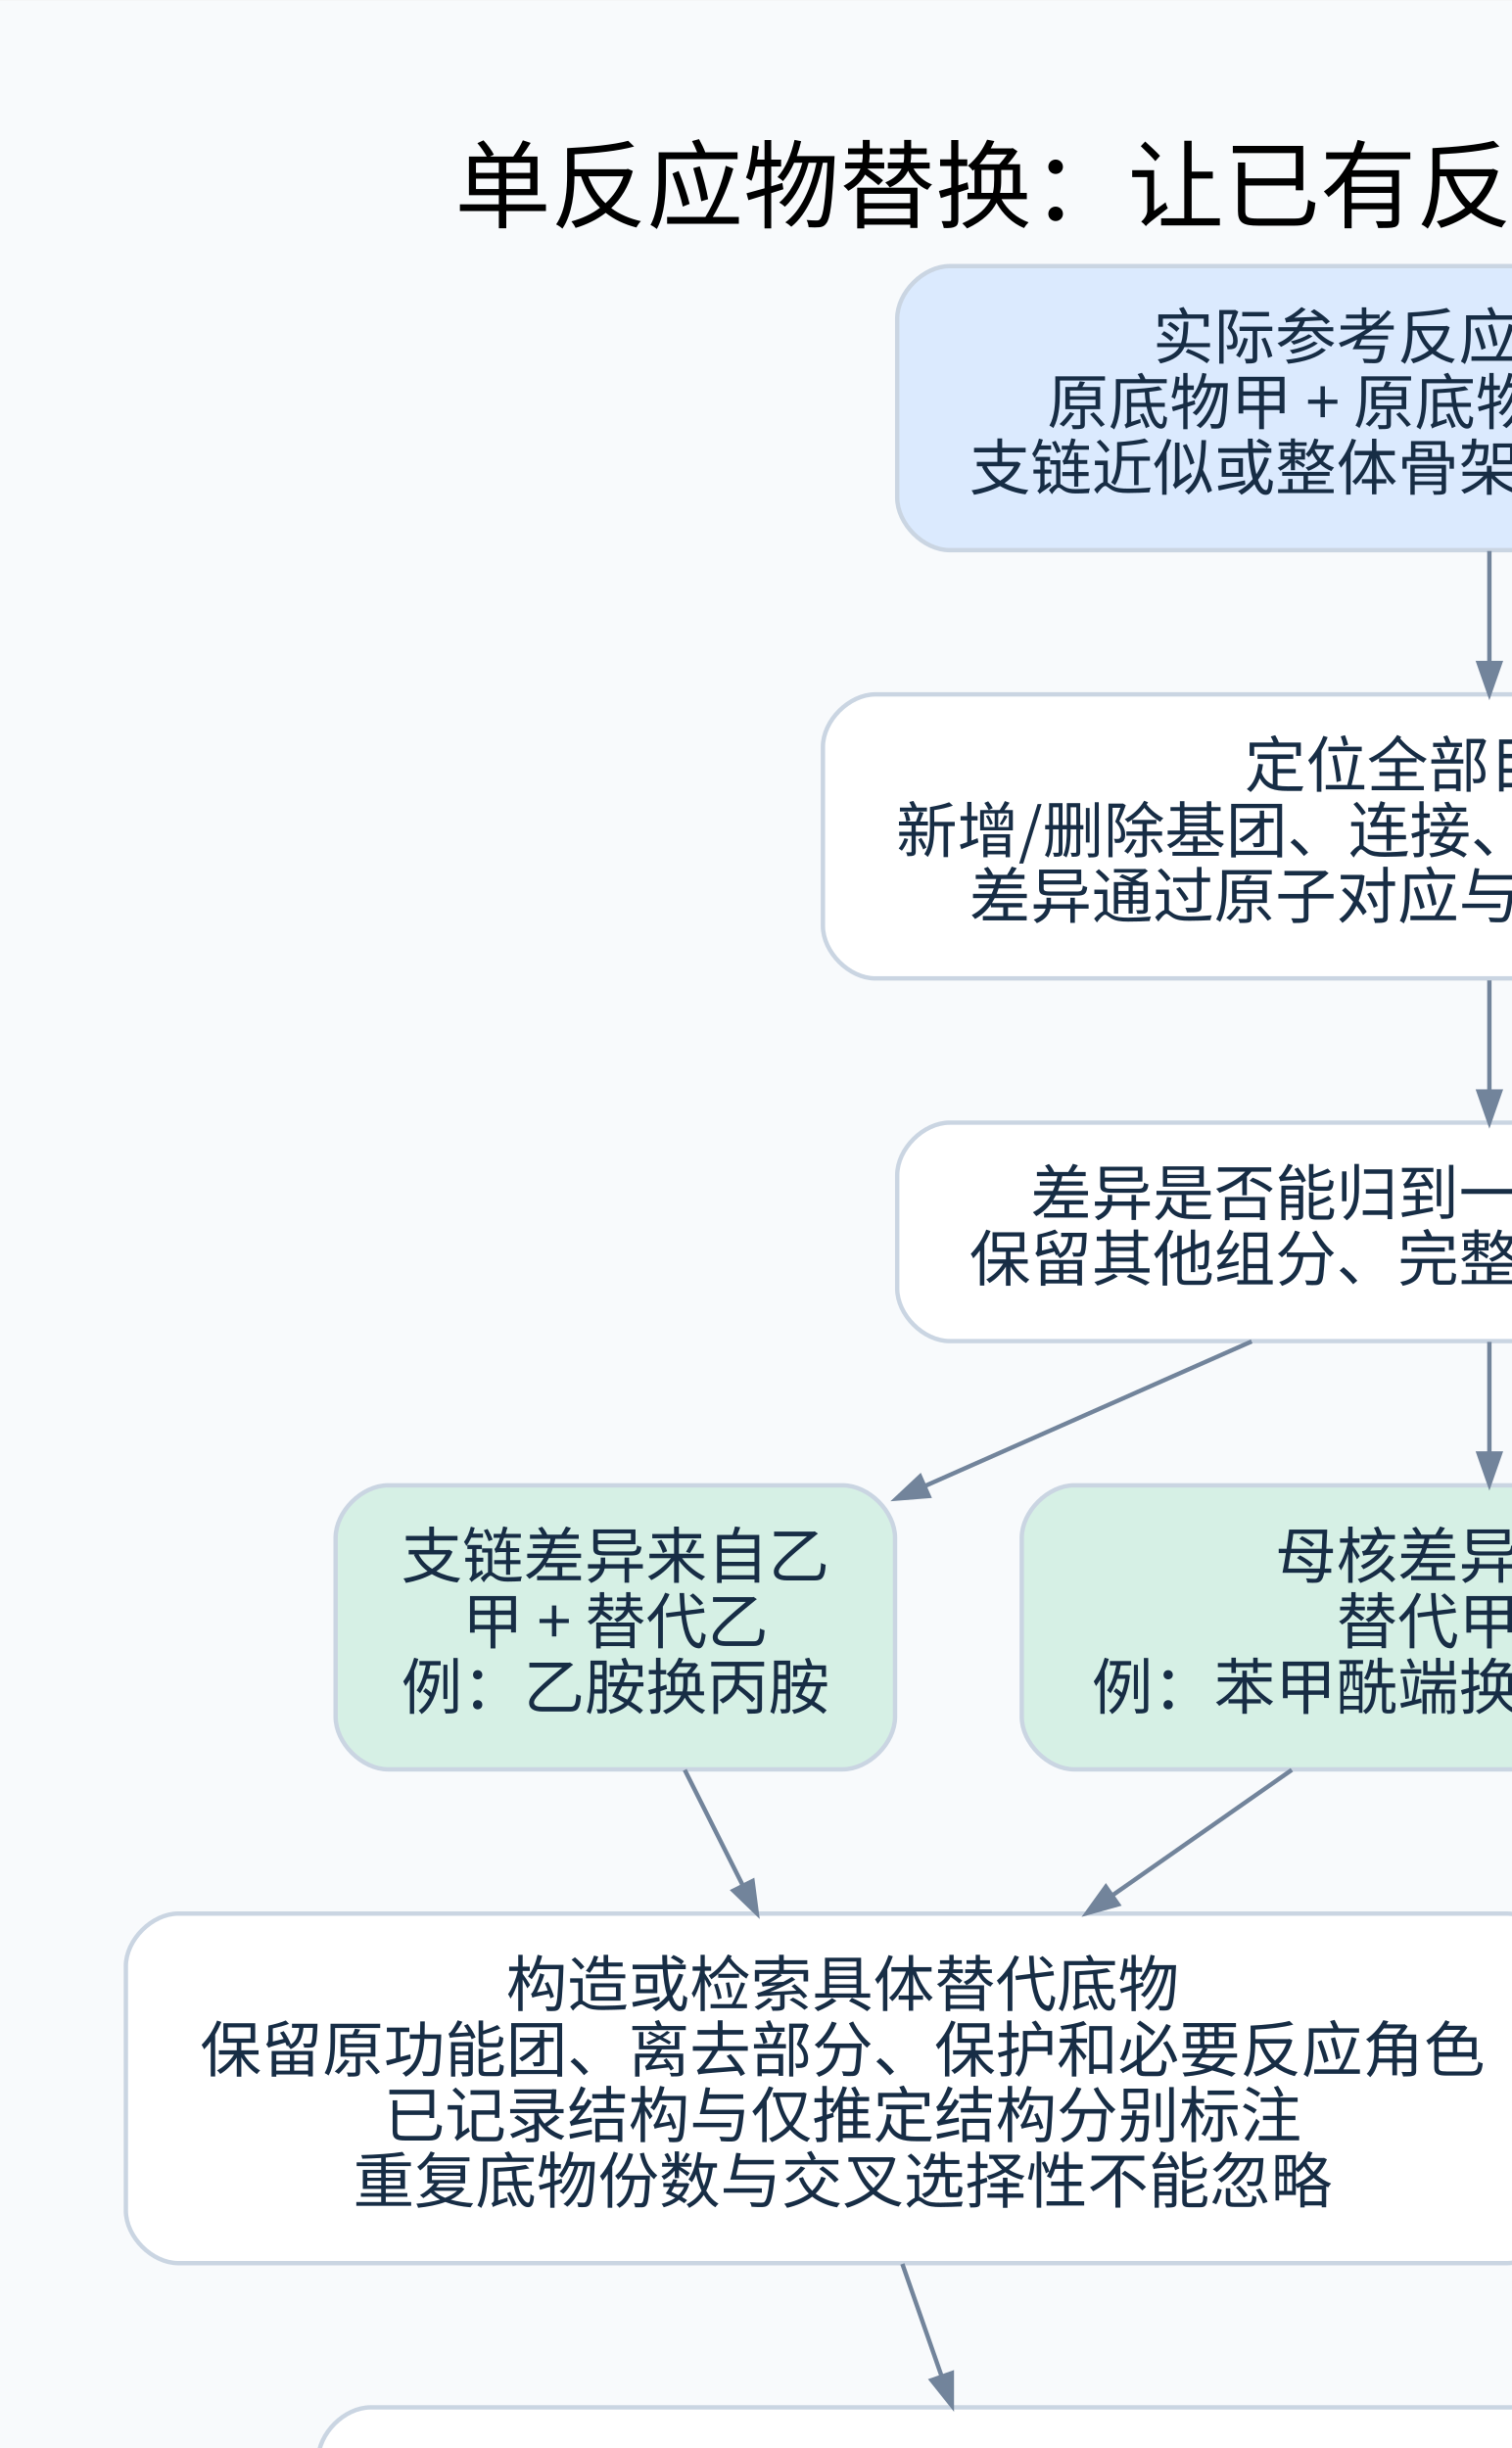
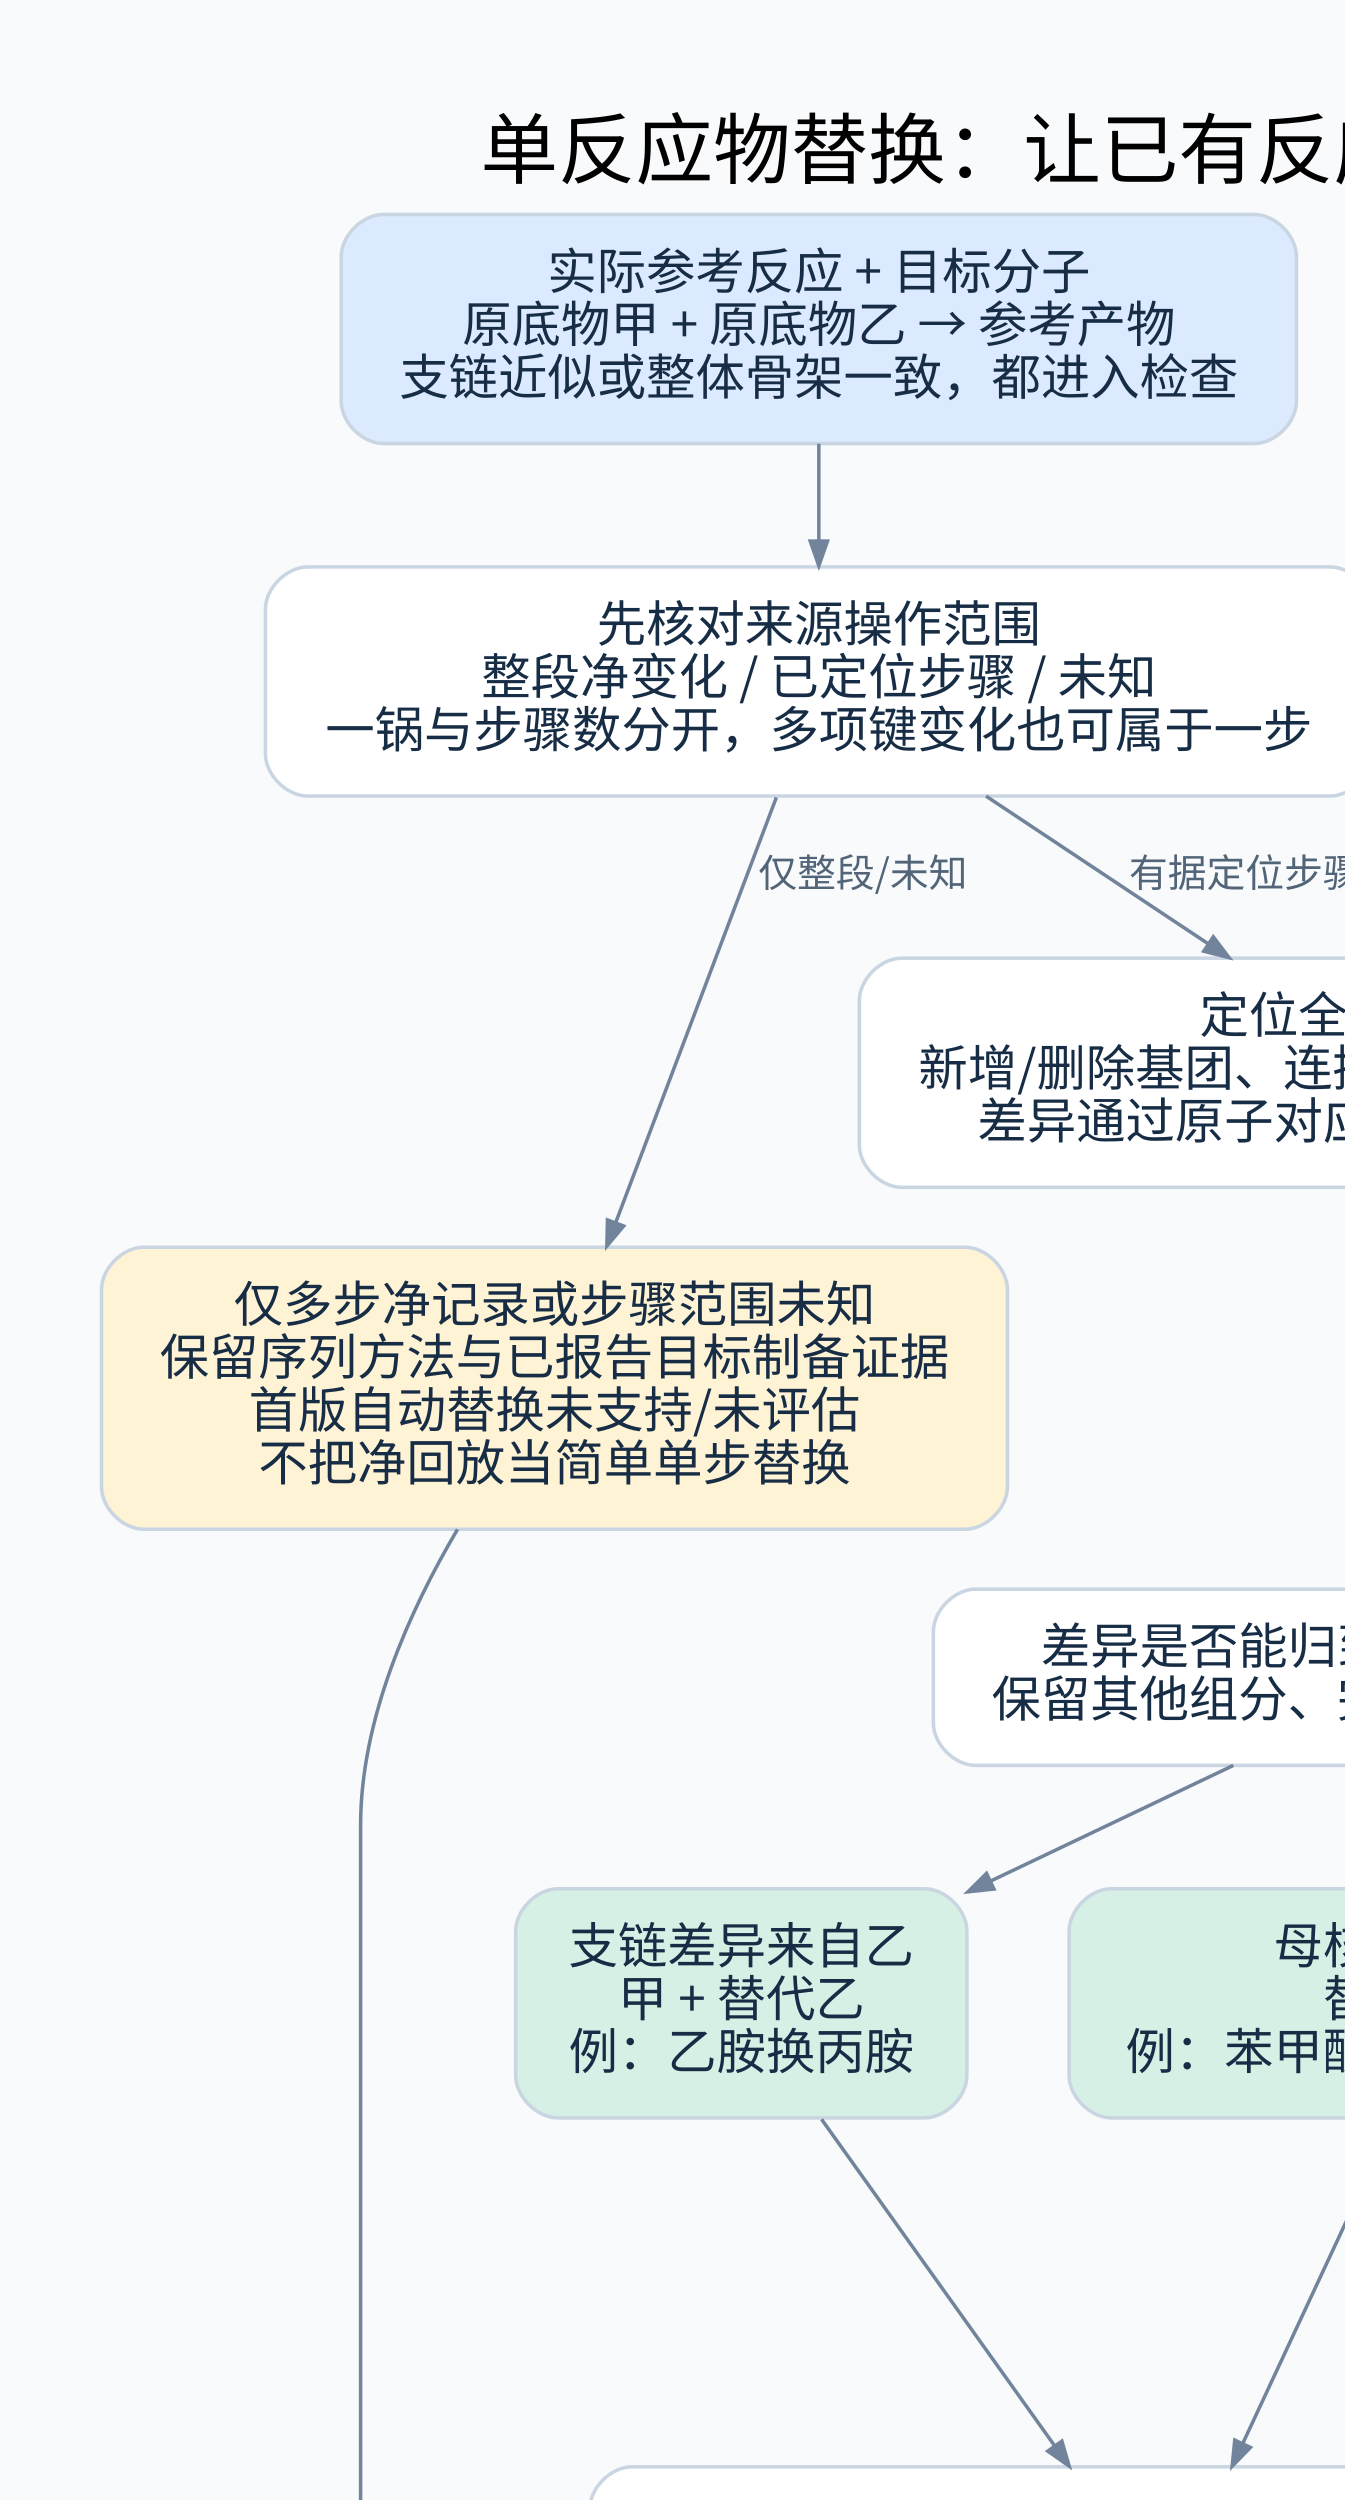
- <svg xmlns="http://www.w3.org/2000/svg" width="1130pt" height="1830pt" viewBox="0.00 0.00 626.10 1013.60">
-   <g id="graph0" class="graph" transform="scale(1.81 1.81) rotate(0) translate(28.8 984.8)">
-     <polygon fill="#f8fafc" stroke="transparent" points="-28.8,28.8 -28.8,-984.8 597.3,-984.8 597.3,28.8 -28.8,28.8" />
-     <text text-anchor="middle" x="284.25" y="-934.4" font-family="Noto Sans CJK SC" font-size="22.00">单反应物替换：让已有反应更接近目标分子</text>
+ <svg xmlns="http://www.w3.org/2000/svg" width="1247pt" height="2318pt" viewBox="0.00 0.00 690.60 1283.60">
+   <g id="graph0" class="graph" transform="scale(1.81 1.81) rotate(0) translate(28.8 1254.8)">
+     <polygon fill="#f8fafc" stroke="transparent" points="-28.8,28.8 -28.8,-1254.8 661.8,-1254.8 661.8,28.8 -28.8,28.8" />
+     <text text-anchor="middle" x="316.5" y="-1204.4" font-family="Noto Sans CJK SC" font-size="22.00">单反应物替换：让已有反应更接近目标分子</text>
    <g id="node1" class="node">
-       <path fill="#dbeafe" stroke="#cad5e2" d="M435.5,-924C435.5,-924 188.5,-924 188.5,-924 182.5,-924 176.5,-918 176.5,-912 176.5,-912 176.5,-871 176.5,-871 176.5,-865 182.5,-859 188.5,-859 188.5,-859 435.5,-859 435.5,-859 441.5,-859 447.5,-865 447.5,-871 447.5,-871 447.5,-912 447.5,-912 447.5,-918 441.5,-924 435.5,-924" />
-       <text text-anchor="middle" x="312" y="-902.8" font-family="Noto Sans CJK SC" font-size="14.00" fill="#172d45">实际参考反应 + 目标分子</text>
-       <text text-anchor="middle" x="312" y="-887.8" font-family="Noto Sans CJK SC" font-size="14.00" fill="#172d45">原底物甲 + 原底物乙 → 参考产物</text>
-       <text text-anchor="middle" x="312" y="-872.8" font-family="Noto Sans CJK SC" font-size="14.00" fill="#172d45">支链近似或整体骨架一致，都进入检查</text>
+       <path fill="#dbeafe" stroke="#cad5e2" d="M327,-1194C327,-1194 80,-1194 80,-1194 74,-1194 68,-1188 68,-1182 68,-1182 68,-1141 68,-1141 68,-1135 74,-1129 80,-1129 80,-1129 327,-1129 327,-1129 333,-1129 339,-1135 339,-1141 339,-1141 339,-1182 339,-1182 339,-1188 333,-1194 327,-1194" />
+       <text text-anchor="middle" x="203.5" y="-1172.8" font-family="Noto Sans CJK SC" font-size="14.00" fill="#172d45">实际参考反应 + 目标分子</text>
+       <text text-anchor="middle" x="203.5" y="-1157.8" font-family="Noto Sans CJK SC" font-size="14.00" fill="#172d45">原底物甲 + 原底物乙 → 参考产物</text>
+       <text text-anchor="middle" x="203.5" y="-1142.8" font-family="Noto Sans CJK SC" font-size="14.00" fill="#172d45">支链近似或整体骨架一致，都进入检查</text>
    </g>
    <g id="node2" class="node">
-       <path fill="white" stroke="#cad5e2" d="M452.5,-826C452.5,-826 171.5,-826 171.5,-826 165.5,-826 159.5,-820 159.5,-814 159.5,-814 159.5,-773 159.5,-773 159.5,-767 165.5,-761 171.5,-761 171.5,-761 452.5,-761 452.5,-761 458.5,-761 464.5,-767 464.5,-773 464.5,-773 464.5,-814 464.5,-814 464.5,-820 458.5,-826 452.5,-826" />
-       <text text-anchor="middle" x="312" y="-804.8" font-family="Noto Sans CJK SC" font-size="14.00" fill="#172d45">定位全部目标差异</text>
-       <text text-anchor="middle" x="312" y="-789.8" font-family="Noto Sans CJK SC" font-size="14.00" fill="#172d45">新增/删除基团、连接、位置、立体与同位素</text>
-       <text text-anchor="middle" x="312" y="-774.8" font-family="Noto Sans CJK SC" font-size="14.00" fill="#172d45">差异通过原子对应与连接锚点追溯来源</text>
+       <path fill="white" stroke="#cad5e2" d="M348.5,-1094C348.5,-1094 58.5,-1094 58.5,-1094 52.5,-1094 46.5,-1088 46.5,-1082 46.5,-1082 46.5,-1041 46.5,-1041 46.5,-1035 52.5,-1029 58.5,-1029 58.5,-1029 348.5,-1029 348.5,-1029 354.5,-1029 360.5,-1035 360.5,-1041 360.5,-1041 360.5,-1082 360.5,-1082 360.5,-1088 354.5,-1094 348.5,-1094" />
+       <text text-anchor="middle" x="203.5" y="-1072.8" font-family="Noto Sans CJK SC" font-size="14.00" fill="#172d45">先核对来源操作范围</text>
+       <text text-anchor="middle" x="203.5" y="-1057.8" font-family="Noto Sans CJK SC" font-size="14.00" fill="#172d45">整段净变化 / 已定位步骤 / 未知</text>
+       <text text-anchor="middle" x="203.5" y="-1042.8" font-family="Noto Sans CJK SC" font-size="14.00" fill="#172d45">一锅与步骤数分开，多项键变化也可属于一步</text>
    </g>
    <g id="edge1" class="edge">
-       <path fill="none" stroke="#72849b" d="M312,-858.8C312,-850.61 312,-841.7 312,-833.19" />
-       <polygon fill="#72849b" stroke="#72849b" points="314.45,-833.17 312,-826.17 309.55,-833.17 314.45,-833.17" />
+       <path fill="none" stroke="#72849b" d="M203.5,-1128.95C203.5,-1120.21 203.5,-1110.62 203.5,-1101.5" />
+       <polygon fill="#72849b" stroke="#72849b" points="205.95,-1101.32 203.5,-1094.32 201.05,-1101.32 205.95,-1101.32" />
    </g>
    <g id="node3" class="node">
-       <path fill="white" stroke="#cad5e2" d="M435.5,-728C435.5,-728 188.5,-728 188.5,-728 182.5,-728 176.5,-722 176.5,-716 176.5,-716 176.5,-690 176.5,-690 176.5,-684 182.5,-678 188.5,-678 188.5,-678 435.5,-678 435.5,-678 441.5,-678 447.5,-684 447.5,-690 447.5,-690 447.5,-716 447.5,-716 447.5,-722 441.5,-728 435.5,-728" />
-       <text text-anchor="middle" x="312" y="-706.8" font-family="Noto Sans CJK SC" font-size="14.00" fill="#172d45">差异是否能归到一个反应物槽位？</text>
-       <text text-anchor="middle" x="312" y="-691.8" font-family="Noto Sans CJK SC" font-size="14.00" fill="#172d45">保留其他组分、完整反应端与实例关系</text>
+       <path fill="#fff3d6" stroke="#cad5e2" d="M245,-901C245,-901 12,-901 12,-901 6,-901 0,-895 0,-889 0,-889 0,-833 0,-833 0,-827 6,-821 12,-821 12,-821 245,-821 245,-821 251,-821 257,-827 257,-833 257,-833 257,-889 257,-889 257,-895 251,-901 245,-901" />
+       <text text-anchor="middle" x="128.5" y="-879.8" font-family="Noto Sans CJK SC" font-size="14.00" fill="#172d45">仅多步净记录或步骤范围未知</text>
+       <text text-anchor="middle" x="128.5" y="-864.8" font-family="Noto Sans CJK SC" font-size="14.00" fill="#172d45">保留序列方法与已报告目标制备证据</text>
+       <text text-anchor="middle" x="128.5" y="-849.8" font-family="Noto Sans CJK SC" font-size="14.00" fill="#172d45">首版自动替换未支持/未评估</text>
+       <text text-anchor="middle" x="128.5" y="-834.8" font-family="Noto Sans CJK SC" font-size="14.00" fill="#172d45">不把净回放当简单单步替换</text>
+     </g>
+     <g id="edge3" class="edge">
+       <path fill="none" stroke="#72849b" d="M191.45,-1028.61C179.13,-996.01 159.88,-945.04 145.9,-908.06" />
+       <polygon fill="#72849b" stroke="#72849b" points="148.13,-907.01 143.36,-901.33 143.54,-908.74 148.13,-907.01" />
+       <text text-anchor="middle" x="216" y="-1003.2" font-family="Noto Sans CJK SC" font-size="11.00" fill="#526477">仅整段/未知</text>
+     </g>
+     <g id="node4" class="node">
+       <path fill="white" stroke="#cad5e2" d="M508,-983C508,-983 227,-983 227,-983 221,-983 215,-977 215,-971 215,-971 215,-930 215,-930 215,-924 221,-918 227,-918 227,-918 508,-918 508,-918 514,-918 520,-924 520,-930 520,-930 520,-971 520,-971 520,-977 514,-983 508,-983" />
+       <text text-anchor="middle" x="367.5" y="-961.8" font-family="Noto Sans CJK SC" font-size="14.00" fill="#172d45">定位全部目标差异</text>
+       <text text-anchor="middle" x="367.5" y="-946.8" font-family="Noto Sans CJK SC" font-size="14.00" fill="#172d45">新增/删除基团、连接、位置、立体与同位素</text>
+       <text text-anchor="middle" x="367.5" y="-931.8" font-family="Noto Sans CJK SC" font-size="14.00" fill="#172d45">差异通过原子对应与连接锚点追溯来源</text>
    </g>
    <g id="edge2" class="edge">
-       <path fill="none" stroke="#72849b" d="M312,-760.55C312,-752.36 312,-743.56 312,-735.4" />
-       <polygon fill="#72849b" stroke="#72849b" points="314.45,-735.12 312,-728.12 309.55,-735.12 314.45,-735.12" />
+       <path fill="none" stroke="#72849b" d="M250.94,-1028.97C270.65,-1015.87 293.63,-1000.59 313.95,-987.09" />
+       <polygon fill="#72849b" stroke="#72849b" points="315.41,-989.06 319.89,-983.15 312.7,-984.98 315.41,-989.06" />
+       <text text-anchor="middle" x="324.5" y="-1003.2" font-family="Noto Sans CJK SC" font-size="11.00" fill="#526477">有据定位步骤</text>
    </g>
-     <g id="node4" class="node">
-       <path fill="#d6f0e5" stroke="#cad5e2" d="M164,-645C164,-645 60,-645 60,-645 54,-645 48,-639 48,-633 48,-633 48,-592 48,-592 48,-586 54,-580 60,-580 60,-580 164,-580 164,-580 170,-580 176,-586 176,-592 176,-592 176,-633 176,-633 176,-639 170,-645 164,-645" />
-       <text text-anchor="middle" x="112" y="-623.8" font-family="Noto Sans CJK SC" font-size="14.00" fill="#172d45">支链差异来自乙</text>
-       <text text-anchor="middle" x="112" y="-608.8" font-family="Noto Sans CJK SC" font-size="14.00" fill="#172d45">甲 + 替代乙</text>
-       <text text-anchor="middle" x="112" y="-593.8" font-family="Noto Sans CJK SC" font-size="14.00" fill="#172d45">例：乙胺换丙胺</text>
+     <g id="node12" class="node">
+       <path fill="#dbeafe" stroke="#cad5e2" d="M461.5,-180C461.5,-180 143.5,-180 143.5,-180 137.5,-180 131.5,-174 131.5,-168 131.5,-168 131.5,-112 131.5,-112 131.5,-106 137.5,-100 143.5,-100 143.5,-100 461.5,-100 461.5,-100 467.5,-100 473.5,-106 473.5,-112 473.5,-112 473.5,-168 473.5,-168 473.5,-174 467.5,-180 461.5,-180" />
+       <text text-anchor="middle" x="302.5" y="-158.8" font-family="Noto Sans CJK SC" font-size="14.00" fill="#172d45">给模型的参考与建议</text>
+       <text text-anchor="middle" x="302.5" y="-143.8" font-family="Noto Sans CJK SC" font-size="14.00" fill="#172d45">哪个原反应？换谁？换成什么？其他组分是什么？</text>
+       <text text-anchor="middle" x="302.5" y="-128.8" font-family="Noto Sans CJK SC" font-size="14.00" fill="#172d45">哪些目标差异解决了，完整目标是否可对应？</text>
+       <text text-anchor="middle" x="302.5" y="-113.8" font-family="Noto Sans CJK SC" font-size="14.00" fill="#172d45">替代底物与条件还有哪些证据缺口？</text>
    </g>
-     <g id="edge3" class="edge">
-       <path fill="none" stroke="#72849b" d="M257.61,-677.93C234.57,-667.74 207.42,-655.72 182.84,-644.85" />
-       <polygon fill="#72849b" stroke="#72849b" points="183.71,-642.55 176.32,-641.96 181.73,-647.03 183.71,-642.55" />
+     <g id="edge14" class="edge">
+       <path fill="none" stroke="#72849b" d="M101,-820.96C87.25,-797.69 73.5,-766.94 73.5,-737 73.5,-737 73.5,-737 73.5,-254 73.5,-219.23 94.99,-195.16 124.8,-178.5" />
+       <polygon fill="#72849b" stroke="#72849b" points="126.25,-180.5 131.29,-175.05 123.96,-176.17 126.25,-180.5" />
    </g>
    <g id="node5" class="node">
-       <path fill="#d6f0e5" stroke="#cad5e2" d="M407,-645C407,-645 217,-645 217,-645 211,-645 205,-639 205,-633 205,-633 205,-592 205,-592 205,-586 211,-580 217,-580 217,-580 407,-580 407,-580 413,-580 419,-586 419,-592 419,-592 419,-633 419,-633 419,-639 413,-645 407,-645" />
-       <text text-anchor="middle" x="312" y="-623.8" font-family="Noto Sans CJK SC" font-size="14.00" fill="#172d45">母核差异来自甲</text>
-       <text text-anchor="middle" x="312" y="-608.8" font-family="Noto Sans CJK SC" font-size="14.00" fill="#172d45">替代甲 + 乙</text>
-       <text text-anchor="middle" x="312" y="-593.8" font-family="Noto Sans CJK SC" font-size="14.00" fill="#172d45">例：苯甲酰端换对氟苯甲酰端</text>
+       <path fill="white" stroke="#cad5e2" d="M495,-804C495,-804 248,-804 248,-804 242,-804 236,-798 236,-792 236,-792 236,-766 236,-766 236,-760 242,-754 248,-754 248,-754 495,-754 495,-754 501,-754 507,-760 507,-766 507,-766 507,-792 507,-792 507,-798 501,-804 495,-804" />
+       <text text-anchor="middle" x="371.5" y="-782.8" font-family="Noto Sans CJK SC" font-size="14.00" fill="#172d45">差异是否能归到一个反应物槽位？</text>
+       <text text-anchor="middle" x="371.5" y="-767.8" font-family="Noto Sans CJK SC" font-size="14.00" fill="#172d45">保留其他组分、完整反应端与实例关系</text>
    </g>
    <g id="edge4" class="edge">
-       <path fill="none" stroke="#72849b" d="M312,-677.82C312,-669.98 312,-661.08 312,-652.45" />
-       <polygon fill="#72849b" stroke="#72849b" points="314.45,-652.29 312,-645.29 309.55,-652.29 314.45,-652.29" />
+       <path fill="none" stroke="#72849b" d="M368.25,-917.62C368.97,-887.21 370.04,-841.67 370.76,-811.42" />
+       <polygon fill="#72849b" stroke="#72849b" points="373.22,-811.13 370.93,-804.07 368.32,-811.01 373.22,-811.13" />
    </g>
    <g id="node6" class="node">
-       <path fill="#fff3d6" stroke="#cad5e2" d="M556.5,-539.5C556.5,-539.5 369.5,-539.5 369.5,-539.5 363.5,-539.5 357.5,-533.5 357.5,-527.5 357.5,-527.5 357.5,-486.5 357.5,-486.5 357.5,-480.5 363.5,-474.5 369.5,-474.5 369.5,-474.5 556.5,-474.5 556.5,-474.5 562.5,-474.5 568.5,-480.5 568.5,-486.5 568.5,-486.5 568.5,-527.5 568.5,-527.5 568.5,-533.5 562.5,-539.5 556.5,-539.5" />
-       <text text-anchor="middle" x="463" y="-518.3" font-family="Noto Sans CJK SC" font-size="14.00" fill="#172d45">两个来源都需改变 / 映射不清</text>
-       <text text-anchor="middle" x="463" y="-503.3" font-family="Noto Sans CJK SC" font-size="14.00" fill="#172d45">保持一般方法类比</text>
-       <text text-anchor="middle" x="463" y="-488.3" font-family="Noto Sans CJK SC" font-size="14.00" fill="#172d45">不声称只换一个底物</text>
+       <path fill="#d6f0e5" stroke="#cad5e2" d="M233.5,-719C233.5,-719 129.5,-719 129.5,-719 123.5,-719 117.5,-713 117.5,-707 117.5,-707 117.5,-666 117.5,-666 117.5,-660 123.5,-654 129.5,-654 129.5,-654 233.5,-654 233.5,-654 239.5,-654 245.5,-660 245.5,-666 245.5,-666 245.5,-707 245.5,-707 245.5,-713 239.5,-719 233.5,-719" />
+       <text text-anchor="middle" x="181.5" y="-697.8" font-family="Noto Sans CJK SC" font-size="14.00" fill="#172d45">支链差异来自乙</text>
+       <text text-anchor="middle" x="181.5" y="-682.8" font-family="Noto Sans CJK SC" font-size="14.00" fill="#172d45">甲 + 替代乙</text>
+       <text text-anchor="middle" x="181.5" y="-667.8" font-family="Noto Sans CJK SC" font-size="14.00" fill="#172d45">例：乙胺换丙胺</text>
    </g>
    <g id="edge5" class="edge">
-       <path fill="none" stroke="#72849b" d="M390.4,-677.87C406.47,-669.71 421.85,-658.98 433,-645 455.11,-617.27 461.77,-576.74 463.41,-546.96" />
-       <polygon fill="#72849b" stroke="#72849b" points="465.87,-546.73 463.72,-539.63 460.97,-546.52 465.87,-546.73" />
+       <path fill="none" stroke="#72849b" d="M321.08,-753.99C299.98,-743.93 275.08,-732.07 252.2,-721.17" />
+       <polygon fill="#72849b" stroke="#72849b" points="253.18,-718.93 245.8,-718.13 251.07,-723.35 253.18,-718.93" />
    </g>
    <g id="node7" class="node">
-       <path fill="white" stroke="#cad5e2" d="M316,-547C316,-547 12,-547 12,-547 6,-547 0,-541 0,-535 0,-535 0,-479 0,-479 0,-473 6,-467 12,-467 12,-467 316,-467 316,-467 322,-467 328,-473 328,-479 328,-479 328,-535 328,-535 328,-541 322,-547 316,-547" />
-       <text text-anchor="middle" x="164" y="-525.8" font-family="Noto Sans CJK SC" font-size="14.00" fill="#172d45">构造或检索具体替代底物</text>
-       <text text-anchor="middle" x="164" y="-510.8" font-family="Noto Sans CJK SC" font-size="14.00" fill="#172d45">保留原功能团、离去部分、保护和必要反应角色</text>
-       <text text-anchor="middle" x="164" y="-495.8" font-family="Noto Sans CJK SC" font-size="14.00" fill="#172d45">已记录结构与仅推定结构分别标注</text>
-       <text text-anchor="middle" x="164" y="-480.8" font-family="Noto Sans CJK SC" font-size="14.00" fill="#172d45">重复底物份数与交叉选择性不能忽略</text>
+       <path fill="#d6f0e5" stroke="#cad5e2" d="M476.5,-719C476.5,-719 286.5,-719 286.5,-719 280.5,-719 274.5,-713 274.5,-707 274.5,-707 274.5,-666 274.5,-666 274.5,-660 280.5,-654 286.5,-654 286.5,-654 476.5,-654 476.5,-654 482.5,-654 488.5,-660 488.5,-666 488.5,-666 488.5,-707 488.5,-707 488.5,-713 482.5,-719 476.5,-719" />
+       <text text-anchor="middle" x="381.5" y="-697.8" font-family="Noto Sans CJK SC" font-size="14.00" fill="#172d45">母核差异来自甲</text>
+       <text text-anchor="middle" x="381.5" y="-682.8" font-family="Noto Sans CJK SC" font-size="14.00" fill="#172d45">替代甲 + 乙</text>
+       <text text-anchor="middle" x="381.5" y="-667.8" font-family="Noto Sans CJK SC" font-size="14.00" fill="#172d45">例：苯甲酰端换对氟苯甲酰端</text>
    </g>
    <g id="edge6" class="edge">
-       <path fill="none" stroke="#72849b" d="M127.88,-579.88C132.07,-571.56 136.66,-562.41 141.13,-553.52" />
-       <polygon fill="#72849b" stroke="#72849b" points="143.4,-554.45 144.36,-547.1 139.03,-552.25 143.4,-554.45" />
+       <path fill="none" stroke="#72849b" d="M374.18,-753.75C375.11,-745.32 376.18,-735.64 377.21,-726.34" />
+       <polygon fill="#72849b" stroke="#72849b" points="379.65,-726.54 377.98,-719.32 374.78,-726.01 379.65,-726.54" />
+     </g>
+     <g id="node8" class="node">
+       <path fill="#fff3d6" stroke="#cad5e2" d="M621,-637C621,-637 434,-637 434,-637 428,-637 422,-631 422,-625 422,-625 422,-584 422,-584 422,-578 428,-572 434,-572 434,-572 621,-572 621,-572 627,-572 633,-578 633,-584 633,-584 633,-625 633,-625 633,-631 627,-637 621,-637" />
+       <text text-anchor="middle" x="527.5" y="-615.8" font-family="Noto Sans CJK SC" font-size="14.00" fill="#172d45">两个来源都需改变 / 映射不清</text>
+       <text text-anchor="middle" x="527.5" y="-600.8" font-family="Noto Sans CJK SC" font-size="14.00" fill="#172d45">保持一般方法类比</text>
+       <text text-anchor="middle" x="527.5" y="-585.8" font-family="Noto Sans CJK SC" font-size="14.00" fill="#172d45">不声称只换一个底物</text>
    </g>
    <g id="edge7" class="edge">
-       <path fill="none" stroke="#72849b" d="M266.79,-579.88C253.85,-570.83 239.51,-560.81 225.76,-551.19" />
-       <polygon fill="#72849b" stroke="#72849b" points="227.05,-549.1 219.91,-547.1 224.24,-553.12 227.05,-549.1" />
+       <path fill="none" stroke="#72849b" d="M457.04,-753.86C474.57,-745.36 491.36,-734.04 503.5,-719 520.36,-698.13 526.17,-668.24 527.87,-644.38" />
+       <polygon fill="#72849b" stroke="#72849b" points="530.33,-644.31 528.27,-637.18 525.43,-644.03 530.33,-644.31" />
+     </g>
+     <g id="node9" class="node">
+       <path fill="white" stroke="#cad5e2" d="M454.5,-555C454.5,-555 150.5,-555 150.5,-555 144.5,-555 138.5,-549 138.5,-543 138.5,-543 138.5,-487 138.5,-487 138.5,-481 144.5,-475 150.5,-475 150.5,-475 454.5,-475 454.5,-475 460.5,-475 466.5,-481 466.5,-487 466.5,-487 466.5,-543 466.5,-543 466.5,-549 460.5,-555 454.5,-555" />
+       <text text-anchor="middle" x="302.5" y="-533.8" font-family="Noto Sans CJK SC" font-size="14.00" fill="#172d45">构造或检索具体替代底物</text>
+       <text text-anchor="middle" x="302.5" y="-518.8" font-family="Noto Sans CJK SC" font-size="14.00" fill="#172d45">保留原功能团、离去部分、保护和必要反应角色</text>
+       <text text-anchor="middle" x="302.5" y="-503.8" font-family="Noto Sans CJK SC" font-size="14.00" fill="#172d45">已记录结构与仅推定结构分别标注</text>
+       <text text-anchor="middle" x="302.5" y="-488.8" font-family="Noto Sans CJK SC" font-size="14.00" fill="#172d45">重复底物份数与交叉选择性不能忽略</text>
+     </g>
+     <g id="edge8" class="edge">
+       <path fill="none" stroke="#72849b" d="M204.26,-653.62C222.94,-627.46 249.6,-590.1 270.44,-560.91" />
+       <polygon fill="#72849b" stroke="#72849b" points="272.45,-562.31 274.53,-555.19 268.46,-559.46 272.45,-562.31" />
+     </g>
+     <g id="edge9" class="edge">
+       <path fill="none" stroke="#72849b" d="M366.64,-653.62C354.55,-627.67 337.33,-590.72 323.77,-561.64" />
+       <polygon fill="#72849b" stroke="#72849b" points="325.94,-560.5 320.76,-555.19 321.5,-562.57 325.94,-560.5" />
+     </g>
+     <g id="edge13" class="edge">
+       <path fill="none" stroke="#72849b" d="M525.78,-571.72C524.33,-542.25 522.5,-497.18 522.5,-458 522.5,-458 522.5,-458 522.5,-254 522.5,-222.8 504.77,-200.2 479.38,-183.84" />
+       <polygon fill="#72849b" stroke="#72849b" points="480.38,-181.58 473.13,-180.03 477.83,-185.77 480.38,-181.58" />
    </g>
    <g id="node10" class="node">
-       <path fill="#dbeafe" stroke="#cad5e2" d="M494,-178C494,-178 176,-178 176,-178 170,-178 164,-172 164,-166 164,-166 164,-110 164,-110 164,-104 170,-98 176,-98 176,-98 494,-98 494,-98 500,-98 506,-104 506,-110 506,-110 506,-166 506,-166 506,-172 500,-178 494,-178" />
-       <text text-anchor="middle" x="335" y="-156.8" font-family="Noto Sans CJK SC" font-size="14.00" fill="#172d45">给模型的具体建议</text>
-       <text text-anchor="middle" x="335" y="-141.8" font-family="Noto Sans CJK SC" font-size="14.00" fill="#172d45">哪个原反应？换谁？换成什么？其他组分是什么？</text>
-       <text text-anchor="middle" x="335" y="-126.8" font-family="Noto Sans CJK SC" font-size="14.00" fill="#172d45">哪些目标差异解决了，完整目标是否可对应？</text>
-       <text text-anchor="middle" x="335" y="-111.8" font-family="Noto Sans CJK SC" font-size="14.00" fill="#172d45">替代底物与条件还有哪些证据缺口？</text>
+       <path fill="white" stroke="#cad5e2" d="M454.5,-440C454.5,-440 150.5,-440 150.5,-440 144.5,-440 138.5,-434 138.5,-428 138.5,-428 138.5,-342 138.5,-342 138.5,-336 144.5,-330 150.5,-330 150.5,-330 454.5,-330 454.5,-330 460.5,-330 466.5,-336 466.5,-342 466.5,-342 466.5,-428 466.5,-428 466.5,-434 460.5,-440 454.5,-440" />
+       <text text-anchor="middle" x="302.5" y="-418.8" font-family="Noto Sans CJK SC" font-size="14.00" fill="#172d45">按来源变化进行有限结构回放</text>
+       <text text-anchor="middle" x="302.5" y="-403.8" font-family="Noto Sans CJK SC" font-size="14.00" fill="#172d45">先复现原产物，再只换一个槽位</text>
+       <text text-anchor="middle" x="302.5" y="-388.8" font-family="Noto Sans CJK SC" font-size="14.00" fill="#172d45">按组合核验各产物，不用第一项决定主产物</text>
+       <text text-anchor="middle" x="302.5" y="-373.8" font-family="Noto Sans CJK SC" font-size="14.00" fill="#172d45">比对视图去映射编号，原图和原子追踪保留</text>
+       <text text-anchor="middle" x="302.5" y="-358.8" font-family="Noto Sans CJK SC" font-size="14.00" fill="#172d45">完整目标、位置和立体要求仍需核验</text>
+       <text text-anchor="middle" x="302.5" y="-343.8" font-family="Noto Sans CJK SC" font-size="14.00" fill="#172d45">去重前限制组合数，目标命中与枚举完整性分开</text>
+     </g>
+     <g id="edge10" class="edge">
+       <path fill="none" stroke="#72849b" d="M302.5,-474.9C302.5,-466.23 302.5,-456.84 302.5,-447.51" />
+       <polygon fill="#72849b" stroke="#72849b" points="304.95,-447.41 302.5,-440.41 300.05,-447.41 304.95,-447.41" />
+     </g>
+     <g id="node11" class="node">
+       <path fill="white" stroke="#cad5e2" d="M457,-295C457,-295 148,-295 148,-295 142,-295 136,-289 136,-283 136,-283 136,-227 136,-227 136,-221 142,-215 148,-215 148,-215 457,-215 457,-215 463,-215 469,-221 469,-227 469,-227 469,-283 469,-283 469,-289 463,-295 457,-295" />
+       <text text-anchor="middle" x="302.5" y="-273.8" font-family="Noto Sans CJK SC" font-size="14.00" fill="#172d45">单槽位变化仍需比较化学环境</text>
+       <text text-anchor="middle" x="302.5" y="-258.8" font-family="Noto Sans CJK SC" font-size="14.00" fill="#172d45">新增竞争位点、位阻、电子、配位与保护差异</text>
+       <text text-anchor="middle" x="302.5" y="-243.8" font-family="Noto Sans CJK SC" font-size="14.00" fill="#172d45">已有目标实验 / 类似底物范围支持 / 未验证 / 冲突</text>
+       <text text-anchor="middle" x="302.5" y="-228.8" font-family="Noto Sans CJK SC" font-size="14.00" fill="#172d45">图回放成功不证明原条件可以直接复用</text>
    </g>
    <g id="edge11" class="edge">
-       <path fill="none" stroke="#72849b" d="M463.75,-474.19C463.74,-417.74 457.68,-297.79 411,-211 405.65,-201.06 398.43,-191.7 390.55,-183.23" />
-       <polygon fill="#72849b" stroke="#72849b" points="392.19,-181.41 385.57,-178.08 388.67,-184.81 392.19,-181.41" />
-     </g>
-     <g id="node8" class="node">
-       <path fill="white" stroke="#cad5e2" d="M360,-434C360,-434 56,-434 56,-434 50,-434 44,-428 44,-422 44,-422 44,-336 44,-336 44,-330 50,-324 56,-324 56,-324 360,-324 360,-324 366,-324 372,-330 372,-336 372,-336 372,-422 372,-422 372,-428 366,-434 360,-434" />
-       <text text-anchor="middle" x="208" y="-412.8" font-family="Noto Sans CJK SC" font-size="14.00" fill="#172d45">按来源变化进行有限结构回放</text>
-       <text text-anchor="middle" x="208" y="-397.8" font-family="Noto Sans CJK SC" font-size="14.00" fill="#172d45">先复现原产物，再只换一个槽位</text>
-       <text text-anchor="middle" x="208" y="-382.8" font-family="Noto Sans CJK SC" font-size="14.00" fill="#172d45">按组合核验各产物，不用第一项决定主产物</text>
-       <text text-anchor="middle" x="208" y="-367.8" font-family="Noto Sans CJK SC" font-size="14.00" fill="#172d45">比对视图去映射编号，原图和原子追踪保留</text>
-       <text text-anchor="middle" x="208" y="-352.8" font-family="Noto Sans CJK SC" font-size="14.00" fill="#172d45">完整目标、位置和立体要求仍需核验</text>
-       <text text-anchor="middle" x="208" y="-337.8" font-family="Noto Sans CJK SC" font-size="14.00" fill="#172d45">去重前限制组合数，目标命中与枚举完整性分开</text>
-     </g>
-     <g id="edge8" class="edge">
-       <path fill="none" stroke="#72849b" d="M177.68,-466.82C180.54,-458.65 183.61,-449.85 186.67,-441.09" />
-       <polygon fill="#72849b" stroke="#72849b" points="189,-441.84 189,-434.42 184.37,-440.22 189,-441.84" />
-     </g>
-     <g id="node9" class="node">
-       <path fill="white" stroke="#cad5e2" d="M384.5,-291C384.5,-291 75.5,-291 75.5,-291 69.5,-291 63.5,-285 63.5,-279 63.5,-279 63.5,-223 63.5,-223 63.5,-217 69.5,-211 75.5,-211 75.5,-211 384.5,-211 384.5,-211 390.5,-211 396.5,-217 396.5,-223 396.5,-223 396.5,-279 396.5,-279 396.5,-285 390.5,-291 384.5,-291" />
-       <text text-anchor="middle" x="230" y="-269.8" font-family="Noto Sans CJK SC" font-size="14.00" fill="#172d45">单槽位变化仍需比较化学环境</text>
-       <text text-anchor="middle" x="230" y="-254.8" font-family="Noto Sans CJK SC" font-size="14.00" fill="#172d45">新增竞争位点、位阻、电子、配位与保护差异</text>
-       <text text-anchor="middle" x="230" y="-239.8" font-family="Noto Sans CJK SC" font-size="14.00" fill="#172d45">已有目标实验 / 类似底物范围支持 / 未验证 / 冲突</text>
-       <text text-anchor="middle" x="230" y="-224.8" font-family="Noto Sans CJK SC" font-size="14.00" fill="#172d45">图回放成功不证明原条件可以直接复用</text>
-     </g>
-     <g id="edge9" class="edge">
-       <path fill="none" stroke="#72849b" d="M217.46,-323.83C218.93,-315.37 220.45,-306.7 221.89,-298.43" />
-       <polygon fill="#72849b" stroke="#72849b" points="224.35,-298.6 223.14,-291.28 219.52,-297.76 224.35,-298.6" />
-     </g>
-     <g id="edge10" class="edge">
-       <path fill="none" stroke="#72849b" d="M267.02,-210.87C275.41,-202 284.38,-192.51 292.96,-183.44" />
-       <polygon fill="#72849b" stroke="#72849b" points="294.93,-184.92 297.96,-178.16 291.37,-181.56 294.93,-184.92" />
-     </g>
-     <g id="node11" class="node">
-       <path fill="white" stroke="#cad5e2" d="M480,-65C480,-65 190,-65 190,-65 184,-65 178,-59 178,-53 178,-53 178,-12 178,-12 178,-6 184,0 190,0 190,0 480,0 480,0 486,0 492,-6 492,-12 492,-12 492,-53 492,-53 492,-59 486,-65 480,-65" />
-       <text text-anchor="middle" x="335" y="-43.8" font-family="Noto Sans CJK SC" font-size="14.00" fill="#172d45">事实和推定分开统计</text>
-       <text text-anchor="middle" x="335" y="-28.8" font-family="Noto Sans CJK SC" font-size="14.00" fill="#172d45">原反应保留来源；替换建议标为未观察的推定</text>
-       <text text-anchor="middle" x="335" y="-13.8" font-family="Noto Sans CJK SC" font-size="14.00" fill="#172d45">不增加目标制备、已知成键或已有路线计数</text>
+       <path fill="none" stroke="#72849b" d="M302.5,-329.72C302.5,-320.58 302.5,-311.17 302.5,-302.25" />
+       <polygon fill="#72849b" stroke="#72849b" points="304.95,-302.23 302.5,-295.23 300.05,-302.23 304.95,-302.23" />
    </g>
    <g id="edge12" class="edge">
-       <path fill="none" stroke="#72849b" d="M335,-97.87C335,-89.55 335,-80.76 335,-72.44" />
-       <polygon fill="#72849b" stroke="#72849b" points="337.45,-72.28 335,-65.28 332.55,-72.28 337.45,-72.28" />
+       <path fill="none" stroke="#72849b" d="M302.5,-214.8C302.5,-205.94 302.5,-196.46 302.5,-187.35" />
+       <polygon fill="#72849b" stroke="#72849b" points="304.95,-187.14 302.5,-180.14 300.05,-187.14 304.95,-187.14" />
+     </g>
+     <g id="node13" class="node">
+       <path fill="white" stroke="#cad5e2" d="M447.5,-65C447.5,-65 157.5,-65 157.5,-65 151.5,-65 145.5,-59 145.5,-53 145.5,-53 145.5,-12 145.5,-12 145.5,-6 151.5,0 157.5,0 157.5,0 447.5,0 447.5,0 453.5,0 459.5,-6 459.5,-12 459.5,-12 459.5,-53 459.5,-53 459.5,-59 453.5,-65 447.5,-65" />
+       <text text-anchor="middle" x="302.5" y="-43.8" font-family="Noto Sans CJK SC" font-size="14.00" fill="#172d45">事实和推定分开统计</text>
+       <text text-anchor="middle" x="302.5" y="-28.8" font-family="Noto Sans CJK SC" font-size="14.00" fill="#172d45">原反应保留来源；替换建议标为未观察的推定</text>
+       <text text-anchor="middle" x="302.5" y="-13.8" font-family="Noto Sans CJK SC" font-size="14.00" fill="#172d45">不增加目标制备、已知成键或已有路线计数</text>
+     </g>
+     <g id="edge15" class="edge">
+       <path fill="none" stroke="#72849b" d="M302.5,-99.72C302.5,-90.75 302.5,-81.22 302.5,-72.28" />
+       <polygon fill="#72849b" stroke="#72849b" points="304.95,-72.25 302.5,-65.25 300.05,-72.25 304.95,-72.25" />
    </g>
  </g>
</svg>
